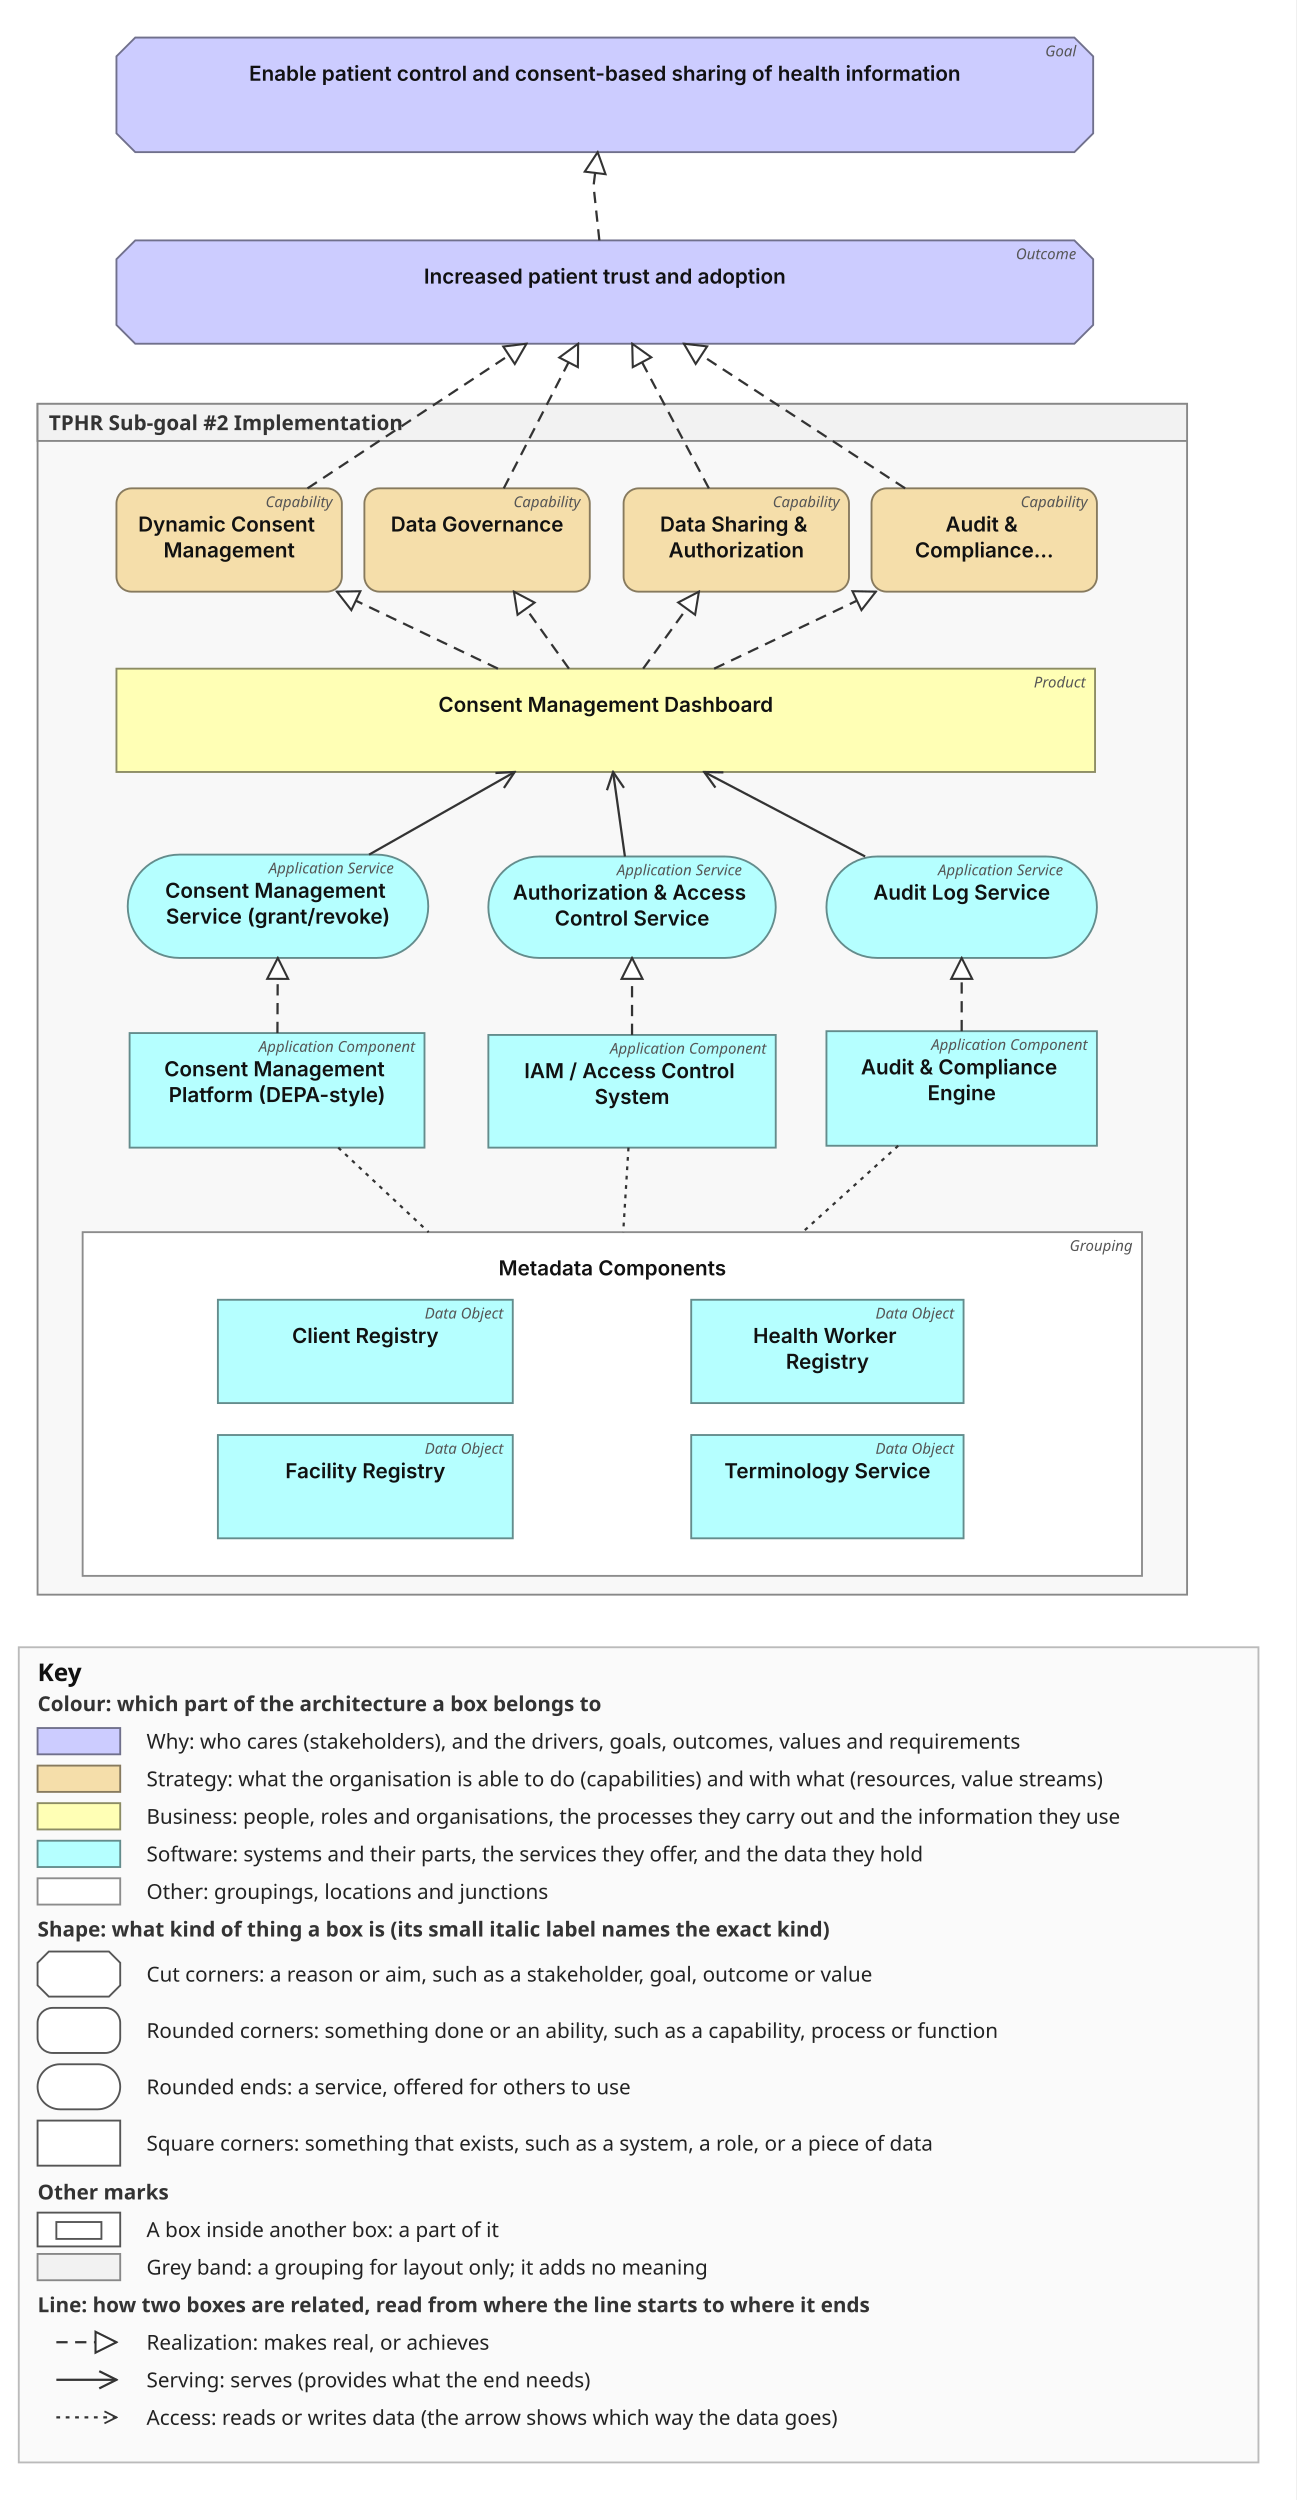
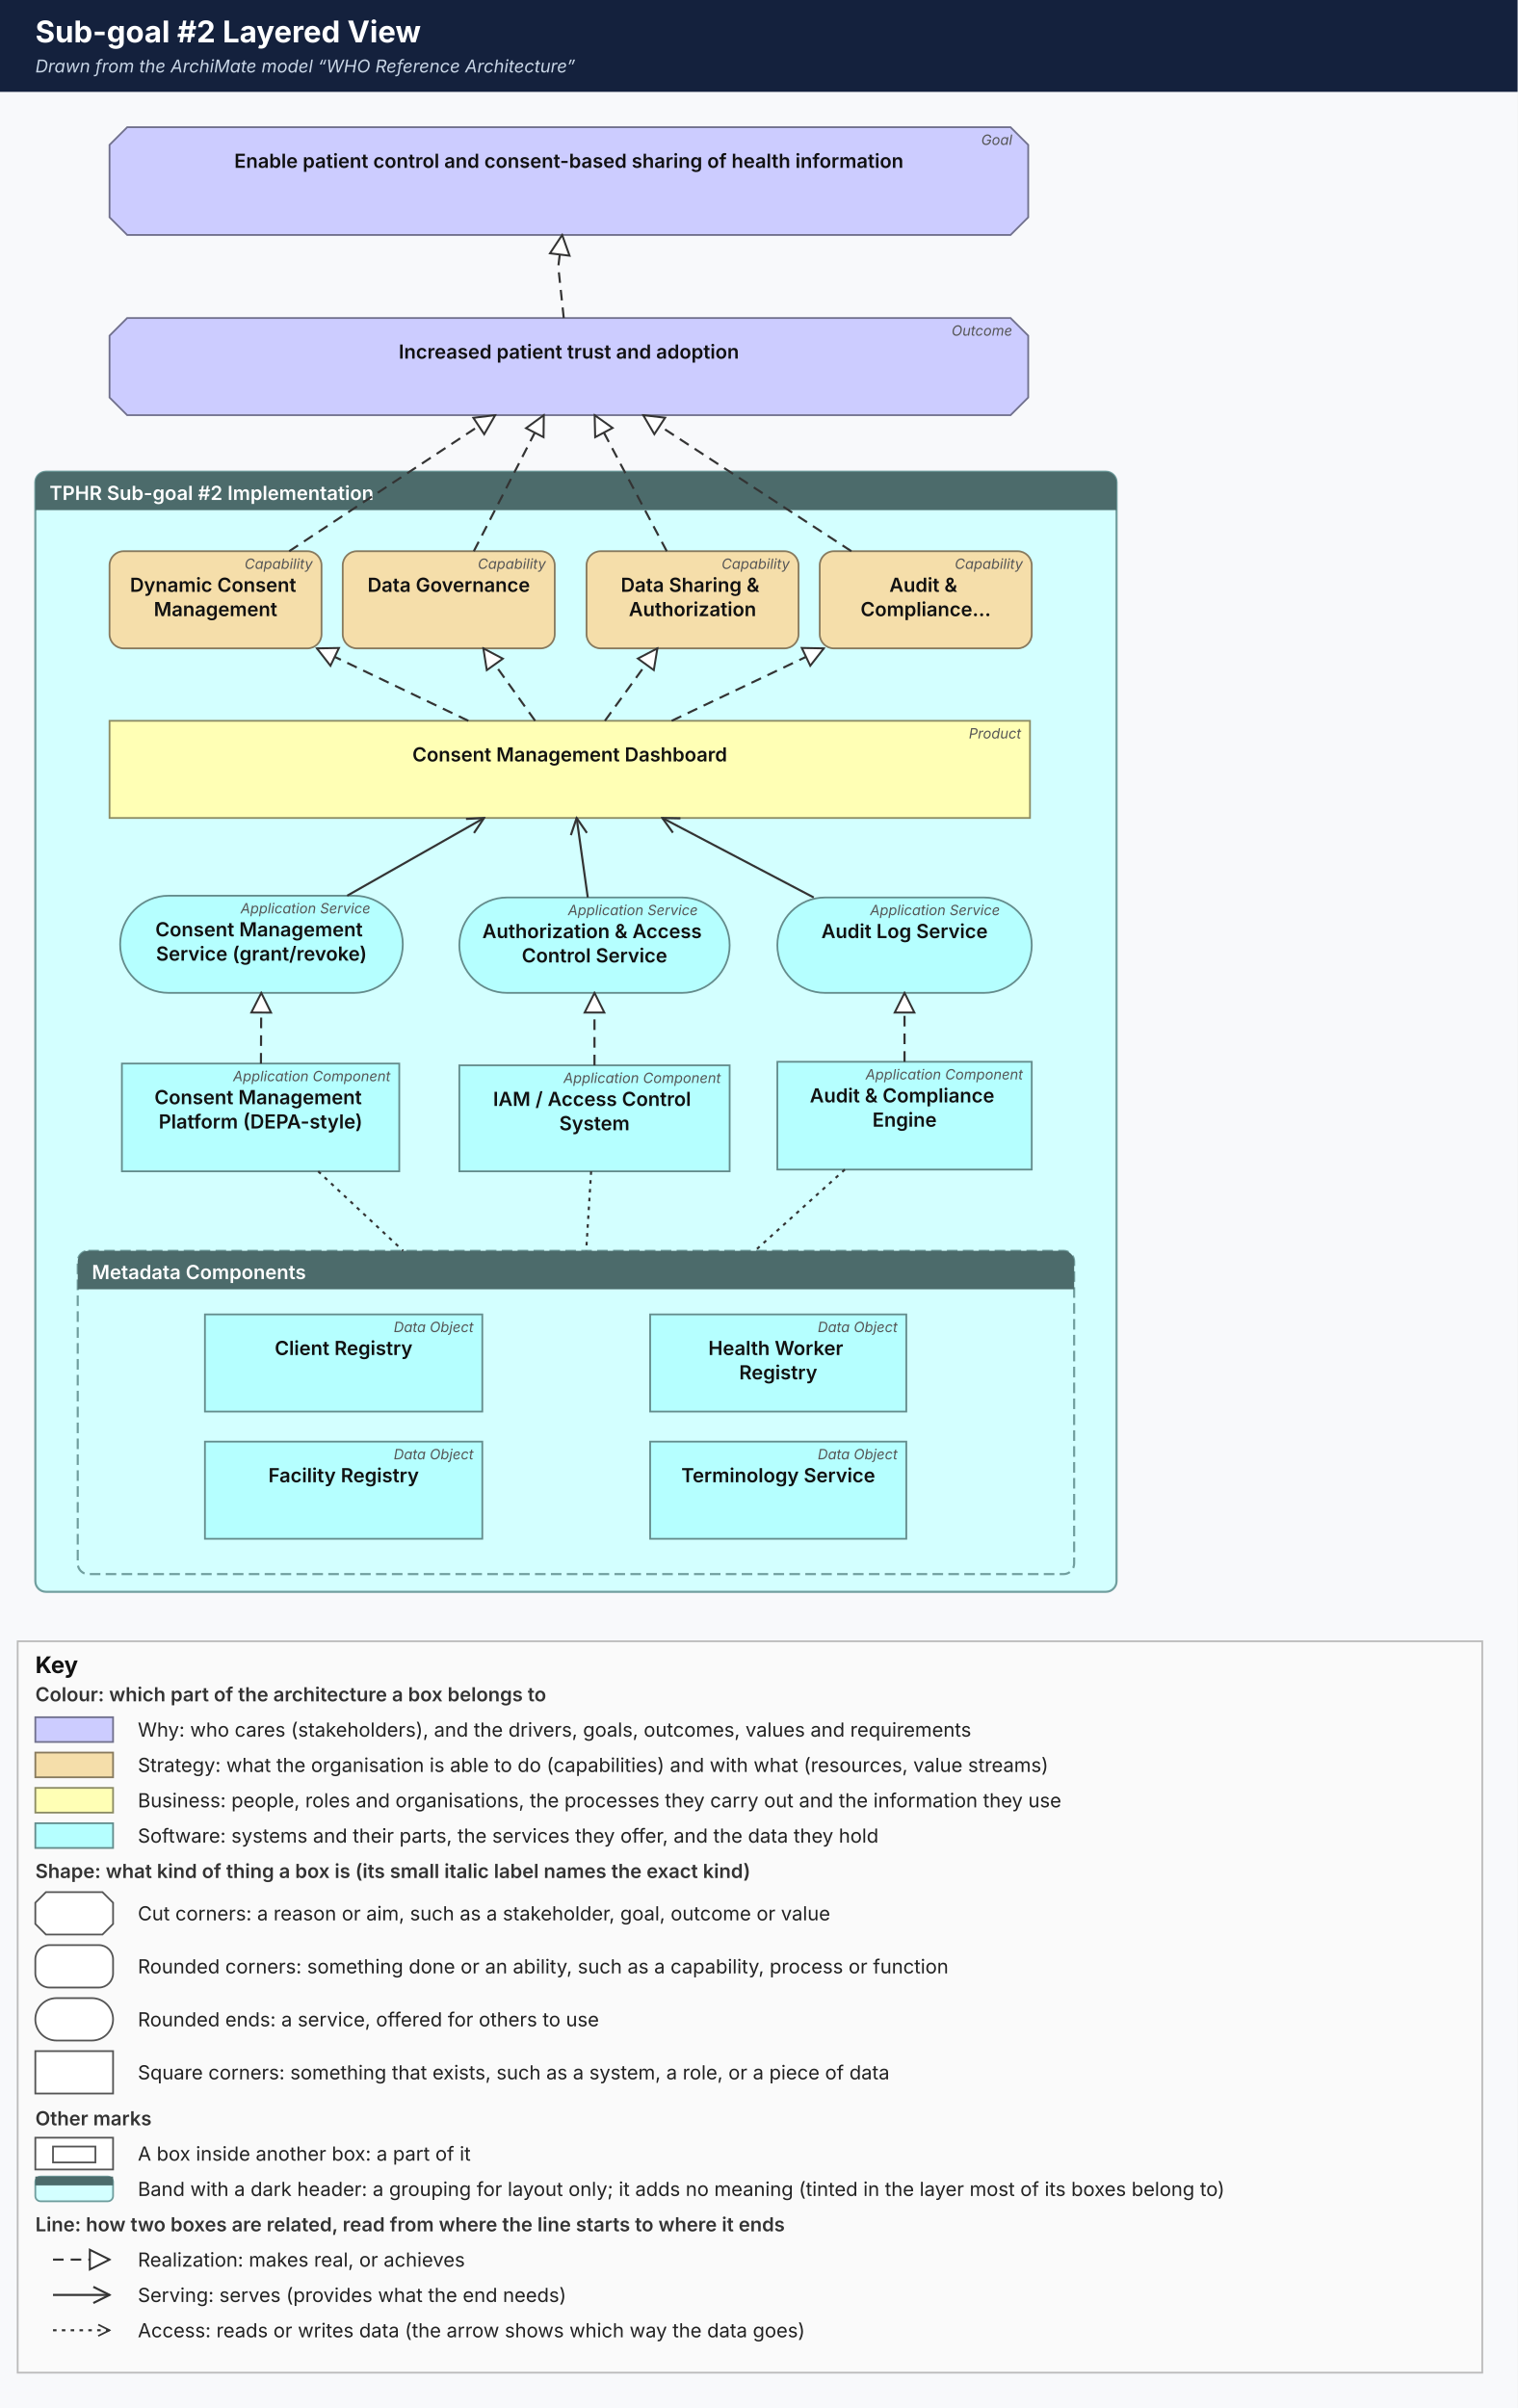
- <svg xmlns="http://www.w3.org/2000/svg" viewBox="2 -2 690 1331" width="690" height="1331" role="img" aria-labelledby="av-title">
+ <svg xmlns="http://www.w3.org/2000/svg" viewBox="2 -54 859 1363" width="859" height="1363" role="img" aria-labelledby="av-title">
  <style>
- .av-name{font:600 11px system-ui,-apple-system,"Segoe UI",sans-serif;fill:#111}
- .av-type{font:italic 8px system-ui,sans-serif;fill:#555}
- .av-group{font:600 11px system-ui,sans-serif;fill:#333}
- .av-note{font:10px system-ui,sans-serif;fill:#222}
- .av-key{font:11px system-ui,sans-serif;fill:#222}
- .av-keyh{font:600 11px system-ui,sans-serif;fill:#333}
- .av-keyt{font:700 13px system-ui,sans-serif;fill:#111}
- .av-rel{font:9px system-ui,sans-serif;fill:#333;paint-order:stroke;stroke:#fff;stroke-width:3px}
+ .av-name{font:600 11px Inter, "Segoe UI", system-ui, -apple-system, Helvetica, Arial, sans-serif;fill:#111}
+ .av-type{font:italic 8px Inter, "Segoe UI", system-ui, -apple-system, Helvetica, Arial, sans-serif;fill:#555}
+ .av-group{font:600 11px Inter, "Segoe UI", system-ui, -apple-system, Helvetica, Arial, sans-serif;fill:#333}
+ .av-note{font:10px Inter, "Segoe UI", system-ui, -apple-system, Helvetica, Arial, sans-serif;fill:#222}
+ .av-key{font:11px Inter, "Segoe UI", system-ui, -apple-system, Helvetica, Arial, sans-serif;fill:#222}
+ .av-keyh{font:600 11px Inter, "Segoe UI", system-ui, -apple-system, Helvetica, Arial, sans-serif;fill:#333}
+ .av-keyt{font:700 13px Inter, "Segoe UI", system-ui, -apple-system, Helvetica, Arial, sans-serif;fill:#111}
+ .av-rel{font:9px Inter, "Segoe UI", system-ui, -apple-system, Helvetica, Arial, sans-serif;fill:#333;paint-order:stroke;stroke:#fff;stroke-width:3px}
a:hover rect,a:hover polygon,a:focus rect,a:focus polygon{stroke:#06c;stroke-width:2.5}
</style>
  <defs>
    <marker id="arrow-open" viewBox="0 0 12 12" refX="11" refY="6" markerWidth="11" markerHeight="11" orient="auto-start-reverse" markerUnits="userSpaceOnUse">
      <path d="M1 1 L11 6 L1 11" fill="none" stroke="#333" stroke-width="1.3" />
    </marker>
    <marker id="arrow-filled" viewBox="0 0 12 12" refX="11" refY="6" markerWidth="11" markerHeight="11" orient="auto-start-reverse" markerUnits="userSpaceOnUse">
      <path d="M1 1 L11 6 L1 11 Z" fill="#333" />
    </marker>
    <marker id="arrow-small" viewBox="0 0 10 10" refX="9" refY="5" markerWidth="8" markerHeight="8" orient="auto-start-reverse" markerUnits="userSpaceOnUse">
      <path d="M1 1 L9 5 L1 9" fill="none" stroke="#333" stroke-width="1.2" />
    </marker>
    <marker id="triangle-hollow" viewBox="0 0 14 14" refX="13" refY="7" markerWidth="13" markerHeight="13" orient="auto-start-reverse" markerUnits="userSpaceOnUse">
      <path d="M1 1 L13 7 L1 13 Z" fill="#fff" stroke="#333" stroke-width="1.2" />
    </marker>
    <marker id="diamond-filled" viewBox="0 0 16 10" refX="1" refY="5" markerWidth="16" markerHeight="10" orient="auto-start-reverse" markerUnits="userSpaceOnUse">
      <path d="M1 5 L8 1 L15 5 L8 9 Z" fill="#333" />
    </marker>
    <marker id="diamond-hollow" viewBox="0 0 16 10" refX="1" refY="5" markerWidth="16" markerHeight="10" orient="auto-start-reverse" markerUnits="userSpaceOnUse">
      <path d="M1 5 L8 1 L15 5 L8 9 Z" fill="#fff" stroke="#333" stroke-width="1.2" />
    </marker>
    <marker id="dot" viewBox="0 0 8 8" refX="4" refY="4" markerWidth="7" markerHeight="7" orient="auto" markerUnits="userSpaceOnUse">
      <circle cx="4" cy="4" r="3.2" fill="#333" />
    </marker>
    <pattern id="missing" width="8" height="8" patternUnits="userSpaceOnUse" patternTransform="rotate(45)">
      <rect width="8" height="8" fill="#fff" />
      <line x1="0" y1="0" x2="0" y2="8" stroke="#d33" stroke-width="2" />
    </pattern>
  </defs>
-   <rect x="2" y="-2" width="690" height="1331" fill="#fff" />
+   <rect x="2" y="-54" width="859" height="1363" fill="#f8f9fb" />
+   <rect x="2" y="-54" width="859" height="52" fill="#14213d" />
+   <text x="22" y="-30" style="font:700 17px Inter, &quot;Segoe UI&quot;, system-ui, -apple-system, Helvetica, Arial, sans-serif;fill:#fff">Sub-goal  #2 Layered View</text>
+   <text x="22" y="-13" style="font:italic 10px Inter, &quot;Segoe UI&quot;, system-ui, -apple-system, Helvetica, Arial, sans-serif;fill:#c9d6e6">Drawn from the ArchiMate model “WHO Reference Architecture”</text>
  <g class="av-g">
-     <rect x="22" y="213" width="612" height="634" fill="#f2f2f2" fill-opacity=".55" stroke="#888" />
-     <rect x="22" y="213" width="612" height="19.75" fill="#f2f2f2" stroke="#888" />
-     <text class="av-group" x="28" y="227">TPHR Sub-goal #2 Implementation</text>
+     <rect x="22" y="213" width="612" height="634" rx="6" fill="#d3ffff" stroke="#709e9e" stroke-width="1.2" />
+     <path d="M22 219 a6 6 0 0 1 6 -6 h600 a6 6 0 0 1 6 6 v15.75 h-612 z" fill="#4c6b6b" />
+     <text class="av-group" x="30" y="229" style="fill:#fff">TPHR Sub-goal #2 Implementation</text>
  </g>
  <a href="../../../en/dpi-h-ra/archimate/0.2.0-draft.2/elements/iam-access-control-system/" target="_top">
    <rect x="262" y="549" width="153" height="60" fill="#b5ffff" stroke="#648c8c" stroke-width="1" />
    <text class="av-type" x="410" y="559" text-anchor="end">Application Component</text>
    <text class="av-name" x="338.5" y="572" text-anchor="middle">
      <tspan x="338.5" dy="0">IAM / Access Control</tspan>
      <tspan x="338.5" dy="13.75">System</tspan>
    </text>
  </a>
  <a href="../../../en/dpi-h-ra/archimate/0.2.0-draft.2/elements/audit-compliance-engine/" target="_top">
    <rect x="442" y="547" width="144" height="61" fill="#b5ffff" stroke="#648c8c" stroke-width="1" />
    <text class="av-type" x="581" y="557" text-anchor="end">Application Component</text>
    <text class="av-name" x="514" y="570" text-anchor="middle">
      <tspan x="514" dy="0">Audit &amp; Compliance</tspan>
      <tspan x="514" dy="13.75">Engine</tspan>
    </text>
  </a>
  <a href="../../../en/dpi-h-ra/archimate/0.2.0-draft.2/elements/consent-management-platform-depa-style/" target="_top">
    <rect x="71" y="548" width="157" height="61" fill="#b5ffff" stroke="#648c8c" stroke-width="1" />
    <text class="av-type" x="223" y="558" text-anchor="end">Application Component</text>
    <text class="av-name" x="149.5" y="571" text-anchor="middle">
      <tspan x="149.5" dy="0">Consent Management</tspan>
      <tspan x="149.5" dy="13.75">Platform (DEPA-style)</tspan>
    </text>
  </a>
  <a href="../../../en/dpi-h-ra/archimate/0.2.0-draft.2/elements/consent-management-service-grant-revoke/" target="_top">
    <rect x="70" y="453" width="160" height="55" rx="27.5" fill="#b5ffff" stroke="#648c8c" stroke-width="1" />
    <text class="av-type" x="211.667" y="463" text-anchor="end">Application Service</text>
    <text class="av-name" x="150" y="476" text-anchor="middle">
      <tspan x="150" dy="0">Consent Management</tspan>
      <tspan x="150" dy="13.75">Service (grant/revoke)</tspan>
    </text>
  </a>
  <a href="../../../en/dpi-h-ra/archimate/0.2.0-draft.2/elements/audit-log-service/" target="_top">
    <rect x="442" y="454" width="144" height="54" rx="27" fill="#b5ffff" stroke="#648c8c" stroke-width="1" />
    <text class="av-type" x="568" y="464" text-anchor="end">Application Service</text>
    <text class="av-name" x="514" y="477" text-anchor="middle">
      <tspan x="514" dy="0">Audit Log Service</tspan>
    </text>
  </a>
  <a href="../../../en/dpi-h-ra/archimate/0.2.0-draft.2/elements/authorization-access-control-service/" target="_top">
    <rect x="262" y="454" width="153" height="54" rx="27" fill="#b5ffff" stroke="#648c8c" stroke-width="1" />
    <text class="av-type" x="397" y="464" text-anchor="end">Application Service</text>
    <text class="av-name" x="338.5" y="477" text-anchor="middle">
      <tspan x="338.5" dy="0">Authorization &amp; Access</tspan>
      <tspan x="338.5" dy="13.75">Control Service</tspan>
    </text>
  </a>
  <a href="../../../en/dpi-h-ra/archimate/0.2.0-draft.2/elements/dynamic-consent-management-c0ea/" target="_top">
    <rect x="64" y="258" width="120" height="55" rx="8" fill="#f5deaa" stroke="#877a5e" stroke-width="1" />
    <text class="av-type" x="179" y="268" text-anchor="end">Capability</text>
    <text class="av-name" x="124" y="281" text-anchor="middle">
      <tspan x="124" dy="0">Dynamic Consent</tspan>
      <tspan x="124" dy="13.75">Management</tspan>
    </text>
  </a>
  <a href="../../../en/dpi-h-ra/archimate/0.2.0-draft.2/elements/data-governance-5c82/" target="_top">
    <rect x="196" y="258" width="120" height="55" rx="8" fill="#f5deaa" stroke="#877a5e" stroke-width="1" />
    <text class="av-type" x="311" y="268" text-anchor="end">Capability</text>
    <text class="av-name" x="256" y="281" text-anchor="middle">
      <tspan x="256" dy="0">Data Governance</tspan>
    </text>
  </a>
  <a href="../../../en/dpi-h-ra/archimate/0.2.0-draft.2/elements/data-sharing-authorization-21f0/" target="_top">
    <rect x="334" y="258" width="120" height="55" rx="8" fill="#f5deaa" stroke="#877a5e" stroke-width="1" />
    <text class="av-type" x="449" y="268" text-anchor="end">Capability</text>
    <text class="av-name" x="394" y="281" text-anchor="middle">
      <tspan x="394" dy="0">Data Sharing &amp;</tspan>
      <tspan x="394" dy="13.75">Authorization</tspan>
    </text>
  </a>
  <a href="../../../en/dpi-h-ra/archimate/0.2.0-draft.2/elements/audit-compliance-monitoring-78f9/" target="_top">
    <rect x="466" y="258" width="120" height="55" rx="8" fill="#f5deaa" stroke="#877a5e" stroke-width="1" />
    <text class="av-type" x="581" y="268" text-anchor="end">Capability</text>
    <text class="av-name" x="526" y="281" text-anchor="middle">
      <tspan x="526" dy="0">Audit &amp;</tspan>
      <tspan x="526" dy="13.75">Compliance…</tspan>
    </text>
  </a>
  <a href="../../../en/dpi-h-ra/archimate/0.2.0-draft.2/elements/consent-management-dashboard/" target="_top">
    <rect x="64" y="354" width="521" height="55" fill="#ffffb5" stroke="#8c8c64" stroke-width="1" />
    <text class="av-type" x="580" y="364" text-anchor="end">Product</text>
    <text class="av-name" x="324.5" y="377" text-anchor="middle">
      <tspan x="324.5" dy="0">Consent Management Dashboard</tspan>
    </text>
  </a>
  <a href="../../../en/dpi-h-ra/archimate/0.2.0-draft.2/elements/enable-patient-control-and-consent-based-sharing-of-health/" target="_top">
    <polygon points="74,18 574,18 584,28 584,69 574,79 74,79 64,69 64,28" fill="#ccccff" stroke="#70708c" stroke-width="1" />
    <text class="av-type" x="575" y="28" text-anchor="end">Goal</text>
    <text class="av-name" x="324" y="41" text-anchor="middle">
      <tspan x="324" dy="0">Enable patient control and consent-based sharing of health information</tspan>
    </text>
  </a>
  <a href="../../../en/dpi-h-ra/archimate/0.2.0-draft.2/elements/increased-patient-trust-and-adoption/" target="_top">
    <polygon points="74,126 574,126 584,136 584,171 574,181 74,181 64,171 64,136" fill="#ccccff" stroke="#70708c" stroke-width="1" />
    <text class="av-type" x="575" y="136" text-anchor="end">Outcome</text>
    <text class="av-name" x="324" y="149" text-anchor="middle">
      <tspan x="324" dy="0">Increased patient trust and adoption</tspan>
    </text>
  </a>
  <a href="../../../en/dpi-h-ra/archimate/0.2.0-draft.2/elements/metadata-components-6e03/" target="_top">
-     <rect x="46" y="654" width="564" height="183" fill="#ffffff" stroke="#8c8c8c" stroke-width="1" />
-     <text class="av-type" x="605" y="664" text-anchor="end">Grouping</text>
-     <text class="av-name" x="328" y="677" text-anchor="middle">
-       <tspan x="328" dy="0">Metadata Components</tspan>
-     </text>
+     <rect x="46" y="654" width="564" height="183" rx="6" fill="#d3ffff" stroke="#709e9e" stroke-width="1.2" stroke-dasharray="6 3" />
+     <path d="M46 660 a6 6 0 0 1 6 -6 h552 a6 6 0 0 1 6 6 v15.75 h-564 z" fill="#4c6b6b" />
+     <text class="av-group" x="54" y="670" style="fill:#fff">Metadata Components</text>
  </a>
  <a href="../../../en/dpi-h-ra/archimate/0.2.0-draft.2/elements/client-registry-50b8/" target="_top">
    <rect x="118" y="690" width="157" height="55" fill="#b5ffff" stroke="#648c8c" stroke-width="1" />
    <text class="av-type" x="270" y="700" text-anchor="end">Data Object</text>
    <text class="av-name" x="196.5" y="713" text-anchor="middle">
      <tspan x="196.5" dy="0">Client Registry</tspan>
    </text>
  </a>
  <a href="../../../en/dpi-h-ra/archimate/0.2.0-draft.2/elements/facility-registry/" target="_top">
    <rect x="118" y="762" width="157" height="55" fill="#b5ffff" stroke="#648c8c" stroke-width="1" />
    <text class="av-type" x="270" y="772" text-anchor="end">Data Object</text>
    <text class="av-name" x="196.5" y="785" text-anchor="middle">
      <tspan x="196.5" dy="0">Facility Registry</tspan>
    </text>
  </a>
  <a href="../../../en/dpi-h-ra/archimate/0.2.0-draft.2/elements/health-worker-registry/" target="_top">
    <rect x="370" y="690" width="145" height="55" fill="#b5ffff" stroke="#648c8c" stroke-width="1" />
    <text class="av-type" x="510" y="700" text-anchor="end">Data Object</text>
    <text class="av-name" x="442.5" y="713" text-anchor="middle">
      <tspan x="442.5" dy="0">Health Worker</tspan>
      <tspan x="442.5" dy="13.75">Registry</tspan>
    </text>
  </a>
  <a href="../../../en/dpi-h-ra/archimate/0.2.0-draft.2/elements/terminology-service-81ff/" target="_top">
    <rect x="370" y="762" width="145" height="55" fill="#b5ffff" stroke="#648c8c" stroke-width="1" />
    <text class="av-type" x="510" y="772" text-anchor="end">Data Object</text>
    <text class="av-name" x="442.5" y="785" text-anchor="middle">
      <tspan x="442.5" dy="0">Terminology Service</tspan>
    </text>
  </a>
  <a href="../../../en/dpi-h-ra/archimate/0.2.0-draft.2/relationships/id-0b2ea753b4a84549a416af0287363675/" target="_top">
    <path d="M336.6 609 L333.8 654" fill="none" stroke="#333" stroke-width="1.2" stroke-dasharray="2 3" />
    <path d="M336.6 609 L333.8 654" fill="none" stroke="transparent" stroke-width="8" />
  </a>
  <a href="../../../en/dpi-h-ra/archimate/0.2.0-draft.2/relationships/id-a241ca7aa4ae413cb2c5cc647fe6fc1d/" target="_top">
    <path d="M338.5 549 L338.5 508" fill="none" stroke="#333" stroke-width="1.2" stroke-dasharray="6 4" marker-end="url(#triangle-hollow)" />
    <path d="M338.5 549 L338.5 508" fill="none" stroke="transparent" stroke-width="8" />
  </a>
  <a href="../../../en/dpi-h-ra/archimate/0.2.0-draft.2/relationships/id-f8c56057888e44198c96b25941cbcf80/" target="_top">
    <path d="M480.2 608 L429.3 654" fill="none" stroke="#333" stroke-width="1.2" stroke-dasharray="2 3" />
    <path d="M480.2 608 L429.3 654" fill="none" stroke="transparent" stroke-width="8" />
  </a>
  <a href="../../../en/dpi-h-ra/archimate/0.2.0-draft.2/relationships/id-8f53912f960c4f82b66943c4f07823c6/" target="_top">
    <path d="M514 547 L514 508" fill="none" stroke="#333" stroke-width="1.2" stroke-dasharray="6 4" marker-end="url(#triangle-hollow)" />
    <path d="M514 547 L514 508" fill="none" stroke="transparent" stroke-width="8" />
  </a>
  <a href="../../../en/dpi-h-ra/archimate/0.2.0-draft.2/relationships/id-64a7d991ed7f4757b7a782c0e56d1e03/" target="_top">
    <path d="M182.1 609 L230.2 654" fill="none" stroke="#333" stroke-width="1.2" stroke-dasharray="2 3" />
    <path d="M182.1 609 L230.2 654" fill="none" stroke="transparent" stroke-width="8" />
  </a>
  <a href="../../../en/dpi-h-ra/archimate/0.2.0-draft.2/relationships/id-51be428cb267471889137e9c97c58f32/" target="_top">
    <path d="M149.7 548 L149.9 508" fill="none" stroke="#333" stroke-width="1.2" stroke-dasharray="6 4" marker-end="url(#triangle-hollow)" />
    <path d="M149.7 548 L149.9 508" fill="none" stroke="transparent" stroke-width="8" />
  </a>
  <a href="../../../en/dpi-h-ra/archimate/0.2.0-draft.2/relationships/id-a5f0be4f95124669bbd094efa77503e2/" target="_top">
    <path d="M198.5 453 L276 409" fill="none" stroke="#333" stroke-width="1.2" marker-end="url(#arrow-open)" />
    <path d="M198.5 453 L276 409" fill="none" stroke="transparent" stroke-width="8" />
  </a>
  <a href="../../../en/dpi-h-ra/archimate/0.2.0-draft.2/relationships/id-1bddc08de8974782b2943f4c8d6a746e/" target="_top">
    <path d="M462.6 454 L376.9 409" fill="none" stroke="#333" stroke-width="1.2" marker-end="url(#arrow-open)" />
    <path d="M462.6 454 L376.9 409" fill="none" stroke="transparent" stroke-width="8" />
  </a>
  <a href="../../../en/dpi-h-ra/archimate/0.2.0-draft.2/relationships/id-1dd28a3f29c7409b9b45e26d4a7947fb/" target="_top">
    <path d="M334.7 454 L328.4 409" fill="none" stroke="#333" stroke-width="1.2" marker-end="url(#arrow-open)" />
    <path d="M334.7 454 L328.4 409" fill="none" stroke="transparent" stroke-width="8" />
  </a>
  <a href="../../../en/dpi-h-ra/archimate/0.2.0-draft.2/relationships/id-02ee110d52a44193996fcf1887c92578/" target="_top">
    <path d="M165.7 258 L282.3 181" fill="none" stroke="#333" stroke-width="1.2" stroke-dasharray="6 4" marker-end="url(#triangle-hollow)" />
    <path d="M165.7 258 L282.3 181" fill="none" stroke="transparent" stroke-width="8" />
  </a>
  <a href="../../../en/dpi-h-ra/archimate/0.2.0-draft.2/relationships/id-26e7ab1c69e94fd78c348f607786c7a5/" target="_top">
    <path d="M270.2 258 L309.8 181" fill="none" stroke="#333" stroke-width="1.2" stroke-dasharray="6 4" marker-end="url(#triangle-hollow)" />
    <path d="M270.2 258 L309.8 181" fill="none" stroke="transparent" stroke-width="8" />
  </a>
  <a href="../../../en/dpi-h-ra/archimate/0.2.0-draft.2/relationships/id-a01d580e349749cb9752b87213ed3be8/" target="_top">
    <path d="M379.4 258 L338.6 181" fill="none" stroke="#333" stroke-width="1.2" stroke-dasharray="6 4" marker-end="url(#triangle-hollow)" />
    <path d="M379.4 258 L338.6 181" fill="none" stroke="transparent" stroke-width="8" />
  </a>
  <a href="../../../en/dpi-h-ra/archimate/0.2.0-draft.2/relationships/id-21660edad2c74ce28efebcec3f8785c2/" target="_top">
    <path d="M483.9 258 L366.1 181" fill="none" stroke="#333" stroke-width="1.2" stroke-dasharray="6 4" marker-end="url(#triangle-hollow)" />
    <path d="M483.9 258 L366.1 181" fill="none" stroke="transparent" stroke-width="8" />
  </a>
  <a href="../../../en/dpi-h-ra/archimate/0.2.0-draft.2/relationships/id-8df27e65a2304f2daf63ba92648d2091/" target="_top">
    <path d="M382.2 354 L468.3 313" fill="none" stroke="#333" stroke-width="1.2" stroke-dasharray="6 4" marker-end="url(#triangle-hollow)" />
    <path d="M382.2 354 L468.3 313" fill="none" stroke="transparent" stroke-width="8" />
  </a>
  <a href="../../../en/dpi-h-ra/archimate/0.2.0-draft.2/relationships/id-fd00e0f42b8849b4b1874734a3a6fdef/" target="_top">
    <path d="M267.1 354 L181.4 313" fill="none" stroke="#333" stroke-width="1.2" stroke-dasharray="6 4" marker-end="url(#triangle-hollow)" />
    <path d="M267.1 354 L181.4 313" fill="none" stroke="transparent" stroke-width="8" />
  </a>
  <a href="../../../en/dpi-h-ra/archimate/0.2.0-draft.2/relationships/id-9c338ecd2ae047c19648bbd011cfa599/" target="_top">
    <path d="M304.9 354 L275.6 313" fill="none" stroke="#333" stroke-width="1.2" stroke-dasharray="6 4" marker-end="url(#triangle-hollow)" />
    <path d="M304.9 354 L275.6 313" fill="none" stroke="transparent" stroke-width="8" />
  </a>
  <a href="../../../en/dpi-h-ra/archimate/0.2.0-draft.2/relationships/id-8a67319fd6e94807998b1fa5353c040f/" target="_top">
    <path d="M344.4 354 L374.1 313" fill="none" stroke="#333" stroke-width="1.2" stroke-dasharray="6 4" marker-end="url(#triangle-hollow)" />
    <path d="M344.4 354 L374.1 313" fill="none" stroke="transparent" stroke-width="8" />
  </a>
  <a href="../../../en/dpi-h-ra/archimate/0.2.0-draft.2/relationships/id-00fa7604b60c420ca34e9a6bdd2e4e93/" target="_top">
    <path d="M321.1 126 L318 97 L320.2 79" fill="none" stroke="#333" stroke-width="1.2" stroke-dasharray="6 4" marker-end="url(#triangle-hollow)" />
    <path d="M321.1 126 L318 97 L320.2 79" fill="none" stroke="transparent" stroke-width="8" />
  </a>
  <g class="av-legend">
-     <rect x="12" y="875" width="660" height="434" fill="#fafafa" stroke="#bbb" />
+     <rect x="12" y="875" width="829" height="414" fill="#fafafa" stroke="#bbb" />
    <text class="av-keyt" x="22" y="893">Key</text>
    <text class="av-keyh" x="22" y="909">Colour: which part of the architecture a box belongs to</text>
    <rect x="22" y="918" width="44" height="14" fill="#ccccff" stroke="#70708c" />
    <text class="av-key" x="80" y="929">Why: who cares (stakeholders), and the drivers, goals, outcomes, values and requirements</text>
    <rect x="22" y="938" width="44" height="14" fill="#f5deaa" stroke="#877a5e" />
    <text class="av-key" x="80" y="949">Strategy: what the organisation is able to do (capabilities) and with what (resources, value streams)</text>
    <rect x="22" y="958" width="44" height="14" fill="#ffffb5" stroke="#8c8c64" />
    <text class="av-key" x="80" y="969">Business: people, roles and organisations, the processes they carry out and the information they use</text>
    <rect x="22" y="978" width="44" height="14" fill="#b5ffff" stroke="#648c8c" />
    <text class="av-key" x="80" y="989">Software: systems and their parts, the services they offer, and the data they hold</text>
-     <rect x="22" y="998" width="44" height="14" fill="#ffffff" stroke="#8c8c8c" />
-     <text class="av-key" x="80" y="1009">Other: groupings, locations and junctions</text>
-     <text class="av-keyh" x="22" y="1029">Shape: what kind of thing a box is (its small italic label names the exact kind)</text>
-     <polygon points="28,1037 60,1037 66,1043 66,1055 60,1061 28,1061 22,1055 22,1043" fill="#fff" stroke="#555" />
-     <text class="av-key" x="80" y="1053">Cut corners: a reason or aim, such as a stakeholder, goal, outcome or value</text>
-     <rect x="22" y="1067" width="44" height="24" rx="8" fill="#fff" stroke="#555" />
-     <text class="av-key" x="80" y="1083">Rounded corners: something done or an ability, such as a capability, process or function</text>
-     <rect x="22" y="1097" width="44" height="24" rx="12" fill="#fff" stroke="#555" />
-     <text class="av-key" x="80" y="1113">Rounded ends: a service, offered for others to use</text>
-     <rect x="22" y="1127" width="44" height="24" fill="#fff" stroke="#555" />
-     <text class="av-key" x="80" y="1143">Square corners: something that exists, such as a system, a role, or a piece of data</text>
-     <text class="av-keyh" x="22" y="1169">Other marks</text>
-     <rect x="22" y="1176" width="44" height="18" fill="#fff" stroke="#555" />
-     <rect x="32" y="1181" width="24" height="9" fill="#fff" stroke="#555" />
-     <text class="av-key" x="80" y="1189">A box inside another box: a part of it</text>
-     <rect x="22" y="1198" width="44" height="14" fill="#f2f2f2" stroke="#888" />
-     <text class="av-key" x="80" y="1209">Grey band: a grouping for layout only; it adds no meaning</text>
-     <text class="av-keyh" x="22" y="1229">Line: how two boxes are related, read from where the line starts to where it ends</text>
-     <path d="M32 1245 L64 1245" fill="none" stroke="#333" stroke-width="1.2" stroke-dasharray="6 4" marker-end="url(#triangle-hollow)" />
-     <text class="av-key" x="80" y="1249">Realization: makes real, or achieves</text>
-     <path d="M32 1265 L64 1265" fill="none" stroke="#333" stroke-width="1.2" marker-end="url(#arrow-open)" />
-     <text class="av-key" x="80" y="1269">Serving: serves (provides what the end needs)</text>
-     <path d="M32 1285 L64 1285" fill="none" stroke="#333" stroke-width="1.2" stroke-dasharray="2 3" marker-end="url(#arrow-small)" />
-     <text class="av-key" x="80" y="1289">Access: reads or writes data (the arrow shows which way the data goes)</text>
+     <text class="av-keyh" x="22" y="1009">Shape: what kind of thing a box is (its small italic label names the exact kind)</text>
+     <polygon points="28,1017 60,1017 66,1023 66,1035 60,1041 28,1041 22,1035 22,1023" fill="#fff" stroke="#555" />
+     <text class="av-key" x="80" y="1033">Cut corners: a reason or aim, such as a stakeholder, goal, outcome or value</text>
+     <rect x="22" y="1047" width="44" height="24" rx="8" fill="#fff" stroke="#555" />
+     <text class="av-key" x="80" y="1063">Rounded corners: something done or an ability, such as a capability, process or function</text>
+     <rect x="22" y="1077" width="44" height="24" rx="12" fill="#fff" stroke="#555" />
+     <text class="av-key" x="80" y="1093">Rounded ends: a service, offered for others to use</text>
+     <rect x="22" y="1107" width="44" height="24" fill="#fff" stroke="#555" />
+     <text class="av-key" x="80" y="1123">Square corners: something that exists, such as a system, a role, or a piece of data</text>
+     <text class="av-keyh" x="22" y="1149">Other marks</text>
+     <rect x="22" y="1156" width="44" height="18" fill="#fff" stroke="#555" />
+     <rect x="32" y="1161" width="24" height="9" fill="#fff" stroke="#555" />
+     <text class="av-key" x="80" y="1169">A box inside another box: a part of it</text>
+     <rect x="22" y="1178" width="44" height="14" rx="3" fill="#d3ffff" stroke="#709e9e" />
+     <rect x="22" y="1178" width="44" height="5" fill="#4c6b6b" />
+     <text class="av-key" x="80" y="1189">Band with a dark header: a grouping for layout only; it adds no meaning (tinted in the layer most of its boxes belong to)</text>
+     <text class="av-keyh" x="22" y="1209">Line: how two boxes are related, read from where the line starts to where it ends</text>
+     <path d="M32 1225 L64 1225" fill="none" stroke="#333" stroke-width="1.2" stroke-dasharray="6 4" marker-end="url(#triangle-hollow)" />
+     <text class="av-key" x="80" y="1229">Realization: makes real, or achieves</text>
+     <path d="M32 1245 L64 1245" fill="none" stroke="#333" stroke-width="1.2" marker-end="url(#arrow-open)" />
+     <text class="av-key" x="80" y="1249">Serving: serves (provides what the end needs)</text>
+     <path d="M32 1265 L64 1265" fill="none" stroke="#333" stroke-width="1.2" stroke-dasharray="2 3" marker-end="url(#arrow-small)" />
+     <text class="av-key" x="80" y="1269">Access: reads or writes data (the arrow shows which way the data goes)</text>
  </g>
</svg>
